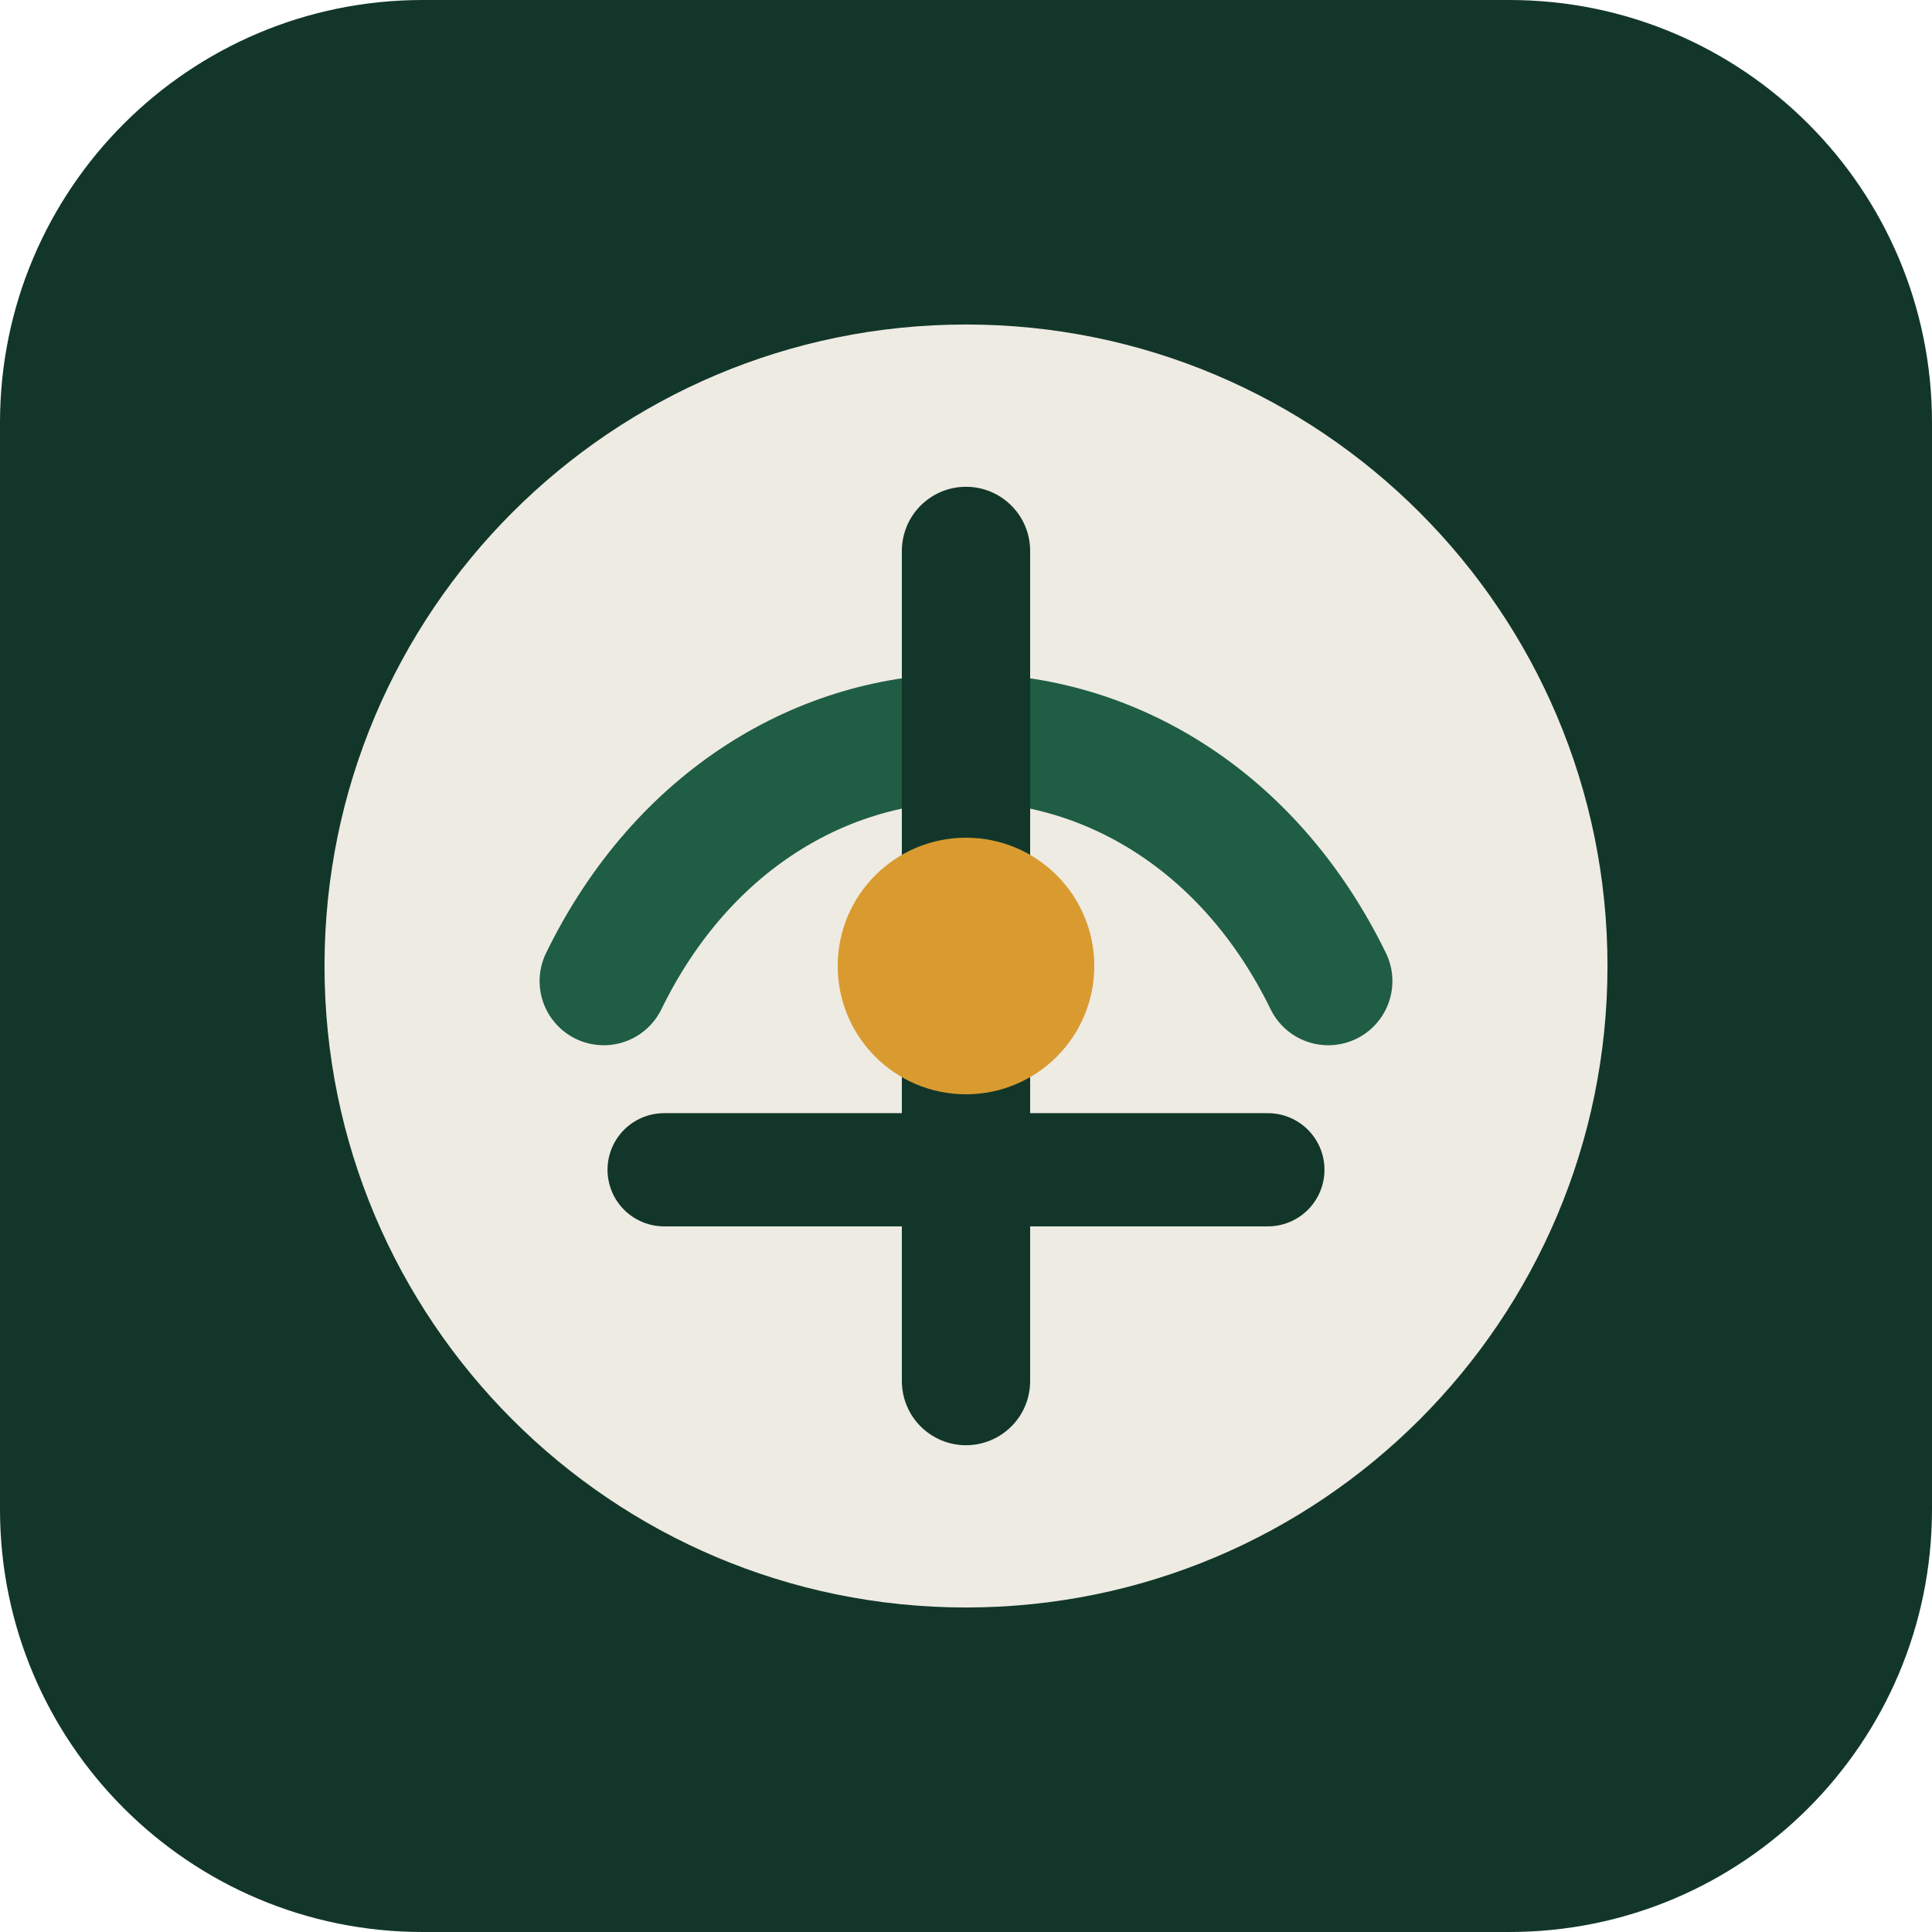
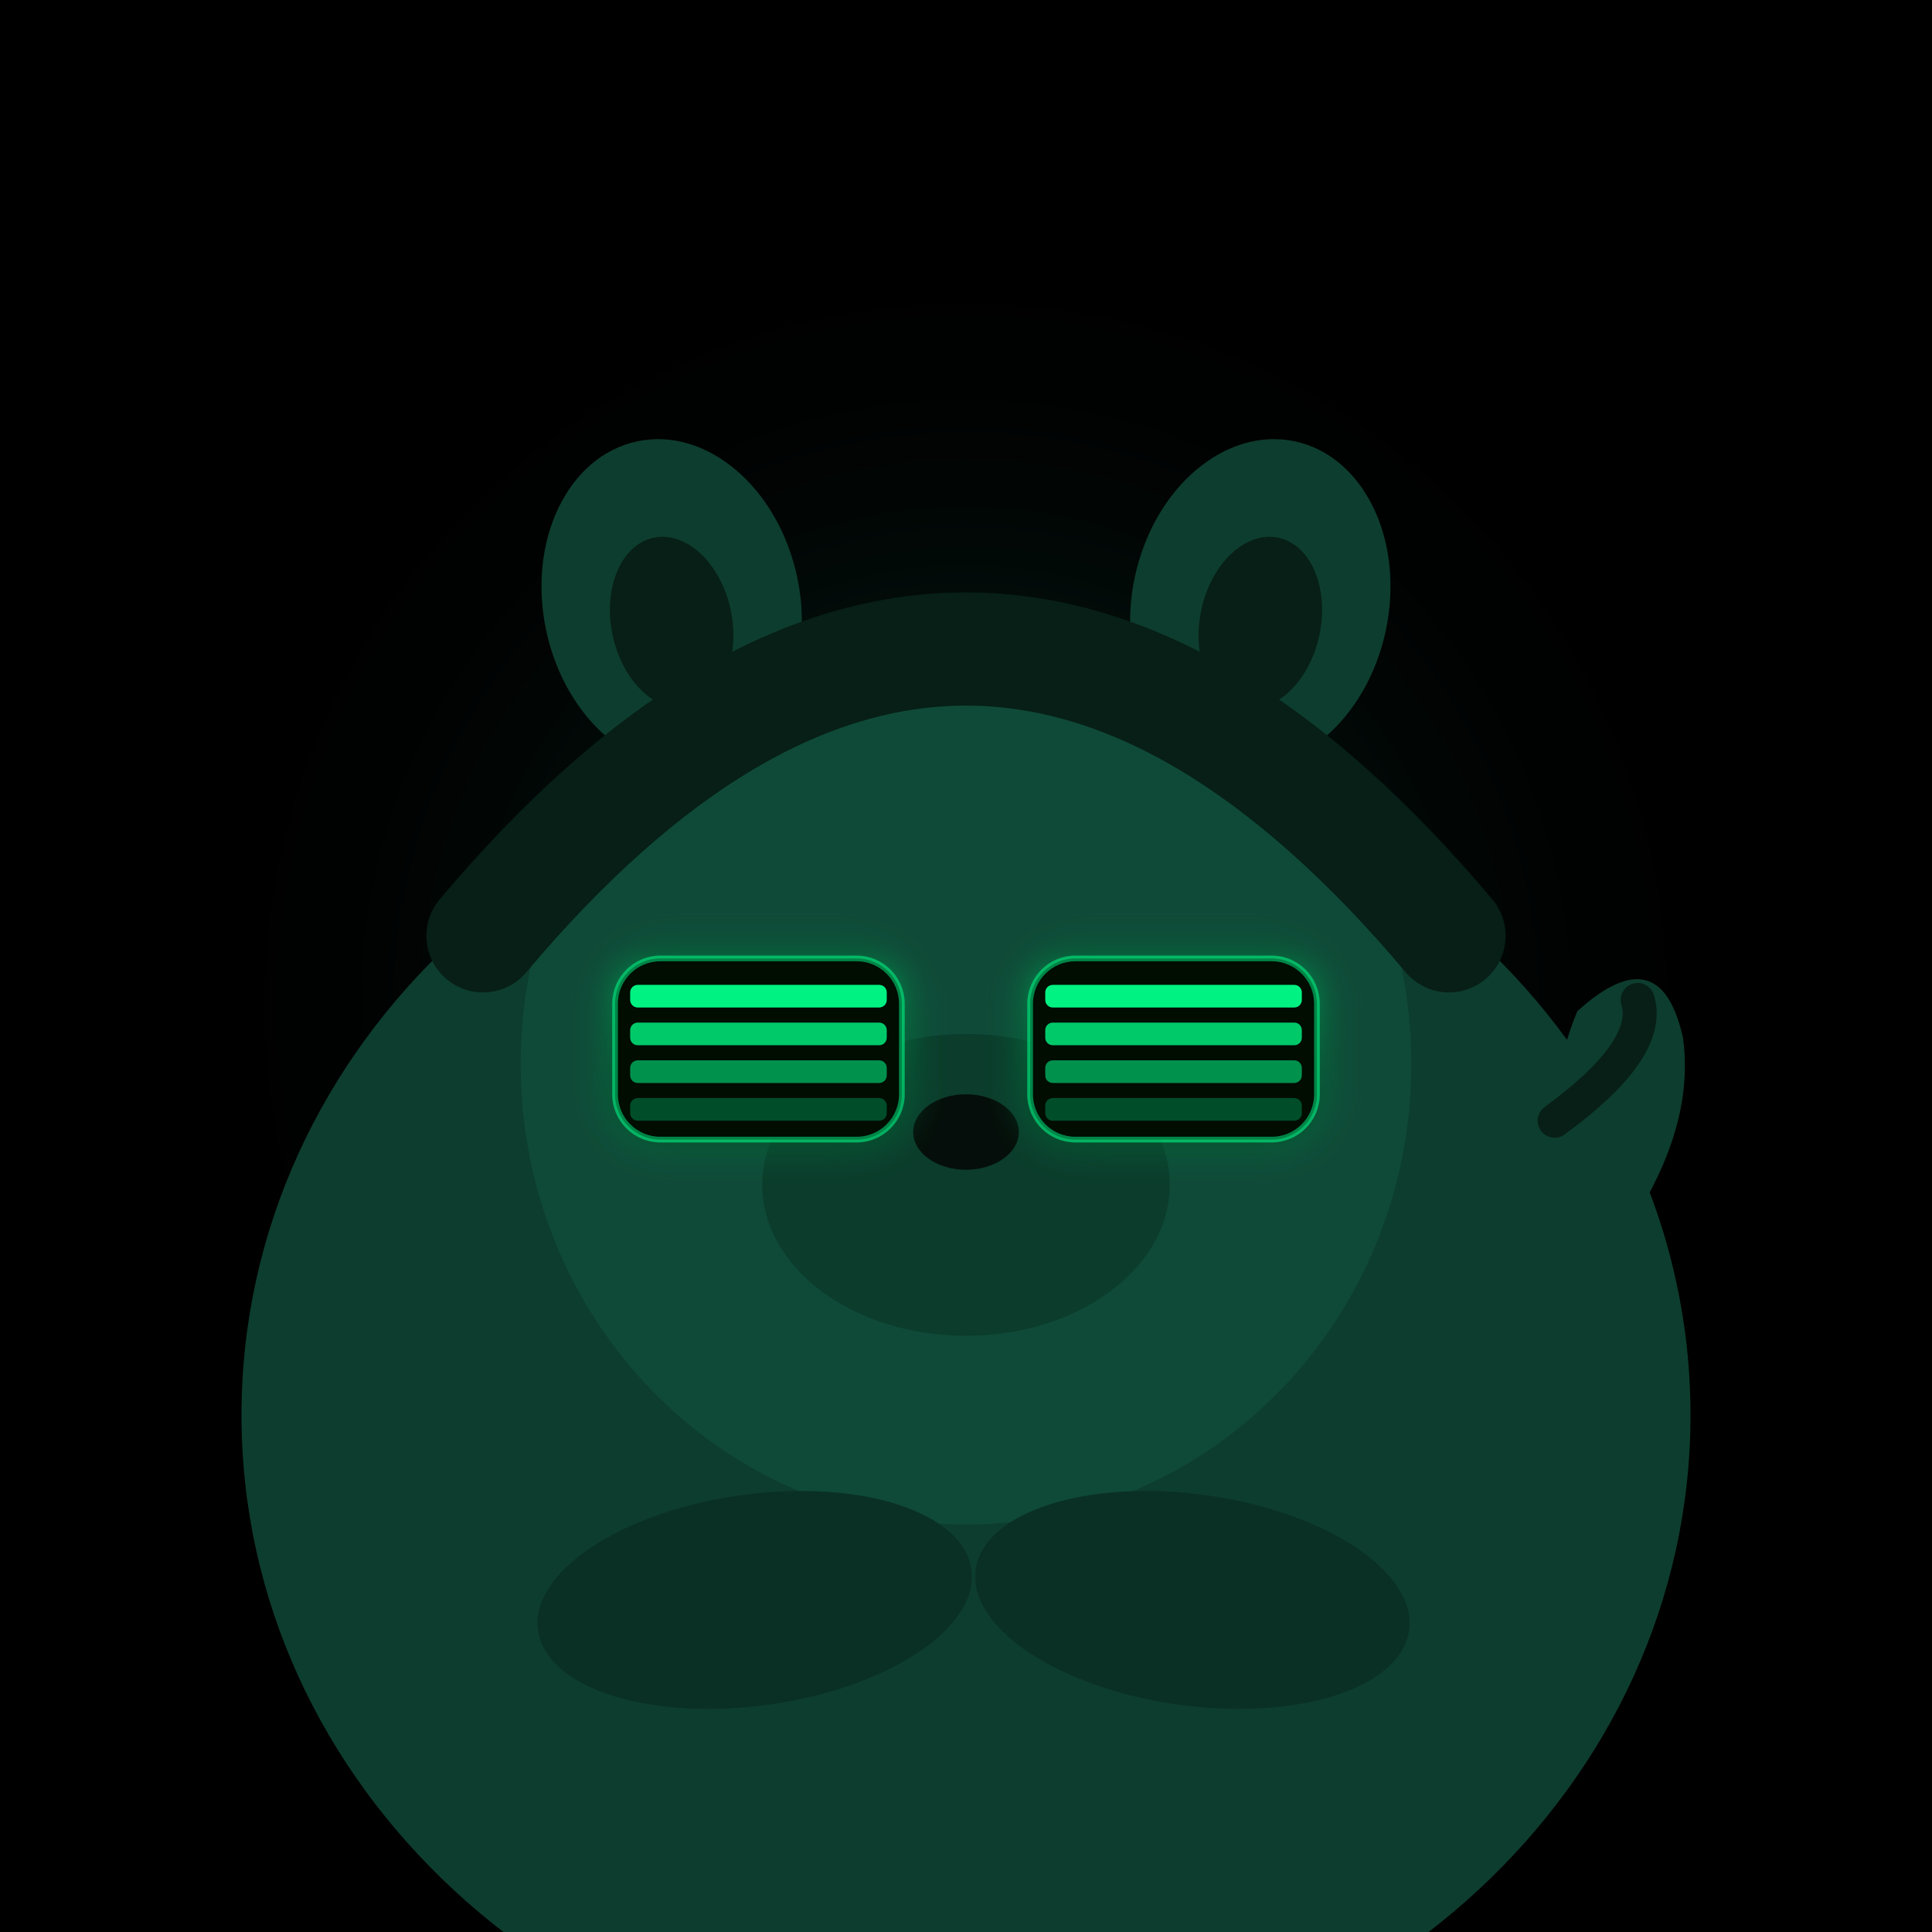
<svg xmlns="http://www.w3.org/2000/svg" viewBox="0 0 512 512" role="img" aria-label="FISIOSELF VX">
-   <rect width="512" height="512" rx="112" fill="#12372a" />
-   <circle cx="256" cy="256" r="170" fill="#f7f3ea" opacity="0.96" />
-   <path d="M160 260c42-86 150-86 192 0" fill="none" stroke="#1f5d45" stroke-width="34" stroke-linecap="round" />
-   <path d="M176 310h160" stroke="#12372a" stroke-width="30" stroke-linecap="round" />
-   <path d="M256 146v220" stroke="#12372a" stroke-width="34" stroke-linecap="round" />
-   <circle cx="256" cy="256" r="34" fill="#d99b30" />
+   <rect width="512" height="512" fill="#000" />
+   <radialGradient id="glow-bg" cx="50%" cy="52%" r="40%">
+     <stop offset="0%" stop-color="#0b4d3a" stop-opacity="0.65" />
+     <stop offset="100%" stop-color="#000" stop-opacity="0" />
+   </radialGradient>
+   <rect width="512" height="512" fill="url(#glow-bg)" />
+   <ellipse cx="178" cy="160" rx="34" ry="44" fill="#0d3d2e" transform="rotate(-12 178 160)" />
+   <ellipse cx="334" cy="160" rx="34" ry="44" fill="#0d3d2e" transform="rotate(12 334 160)" />
+   <ellipse cx="178" cy="165" rx="16" ry="23" fill="#071f16" transform="rotate(-12 178 165)" />
+   <ellipse cx="334" cy="165" rx="16" ry="23" fill="#071f16" transform="rotate(12 334 165)" />
+   <ellipse cx="256" cy="375" rx="192" ry="178" fill="#0d3d2e" />
+   <ellipse cx="256" cy="282" rx="118" ry="122" fill="#0f4a38" />
+   <path d="M128 248 Q256 96 384 248" stroke="#071f16" stroke-width="30" fill="none" stroke-linecap="round" />
+   <ellipse cx="256" cy="314" rx="54" ry="40" fill="#0b3c2c" />
+   <ellipse cx="256" cy="300" rx="14" ry="10" fill="#050e0a" />
+   <path d="M388 372 Q452 318 446 275 Q440 248 418 268 Q408 292 413 324 Q418 354 388 382Z" fill="#0d3d2e" />
+   <path d="M412 297 Q438 278 434 265" stroke="#071f16" stroke-width="9" fill="none" stroke-linecap="round" />
+   <ellipse cx="200" cy="424" rx="58" ry="28" fill="#0a3026" transform="rotate(-8 200 424)" />
+   <ellipse cx="316" cy="424" rx="58" ry="28" fill="#0a3026" transform="rotate(8 316 424)" />
+   <filter id="eye-glow" x="-40%" y="-40%" width="180%" height="180%">
+     <feGaussianBlur stdDeviation="5" result="blur" />
+     <feMerge>
+       <feMergeNode in="blur" />
+       <feMergeNode in="SourceGraphic" />
+     </feMerge>
+   </filter>
+   <g filter="url(#eye-glow)">
+     <rect x="163" y="254" width="76" height="48" rx="12" fill="#010a04" />
+     <rect x="167" y="261" width="68" height="6" rx="2" fill="#00ff88" opacity="0.95" />
+     <rect x="167" y="271" width="68" height="6" rx="2" fill="#00ff88" opacity="0.78" />
+     <rect x="167" y="281" width="68" height="6" rx="2" fill="#00ff88" opacity="0.55" />
+     <rect x="167" y="291" width="68" height="6" rx="2" fill="#00ff88" opacity="0.28" />
+     <rect x="163" y="254" width="76" height="48" rx="12" fill="none" stroke="#00ff88" stroke-width="1.5" opacity="0.5" />
+   </g>
+   <g filter="url(#eye-glow)">
+     <rect x="273" y="254" width="76" height="48" rx="12" fill="#010a04" />
+     <rect x="277" y="261" width="68" height="6" rx="2" fill="#00ff88" opacity="0.95" />
+     <rect x="277" y="271" width="68" height="6" rx="2" fill="#00ff88" opacity="0.78" />
+     <rect x="277" y="281" width="68" height="6" rx="2" fill="#00ff88" opacity="0.55" />
+     <rect x="277" y="291" width="68" height="6" rx="2" fill="#00ff88" opacity="0.28" />
+     <rect x="273" y="254" width="76" height="48" rx="12" fill="none" stroke="#00ff88" stroke-width="1.5" opacity="0.5" />
+   </g>
</svg>
